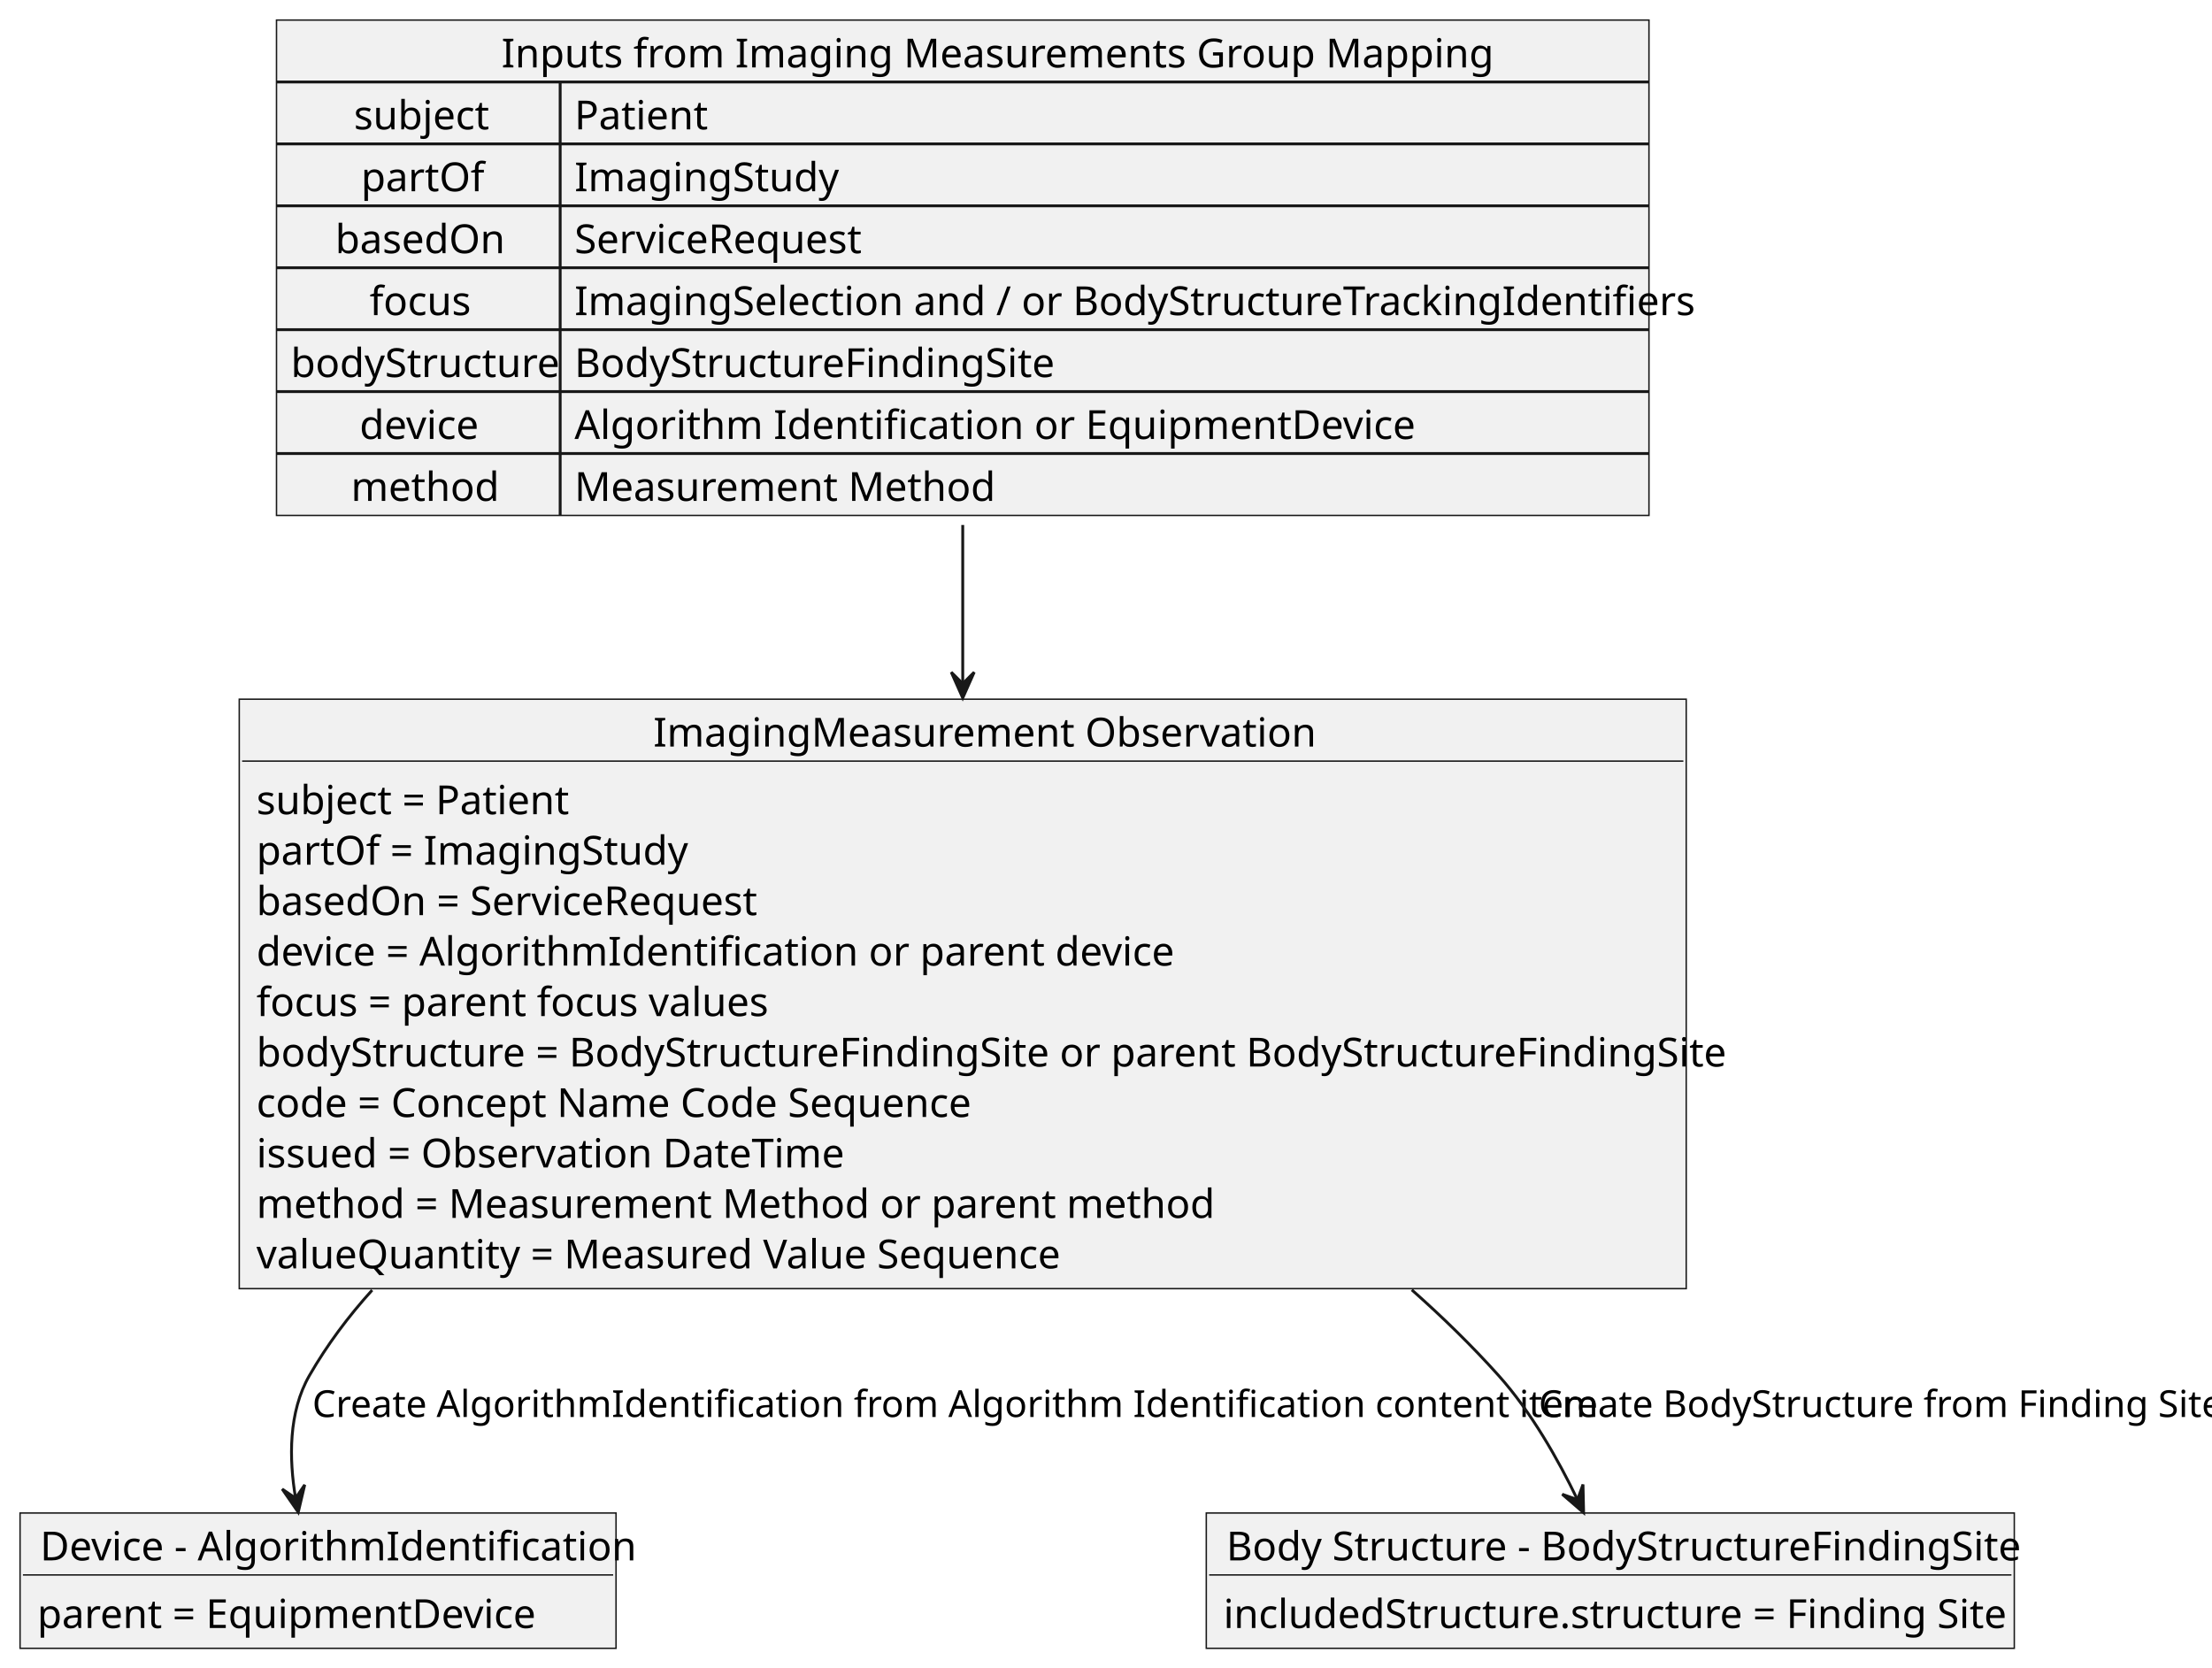
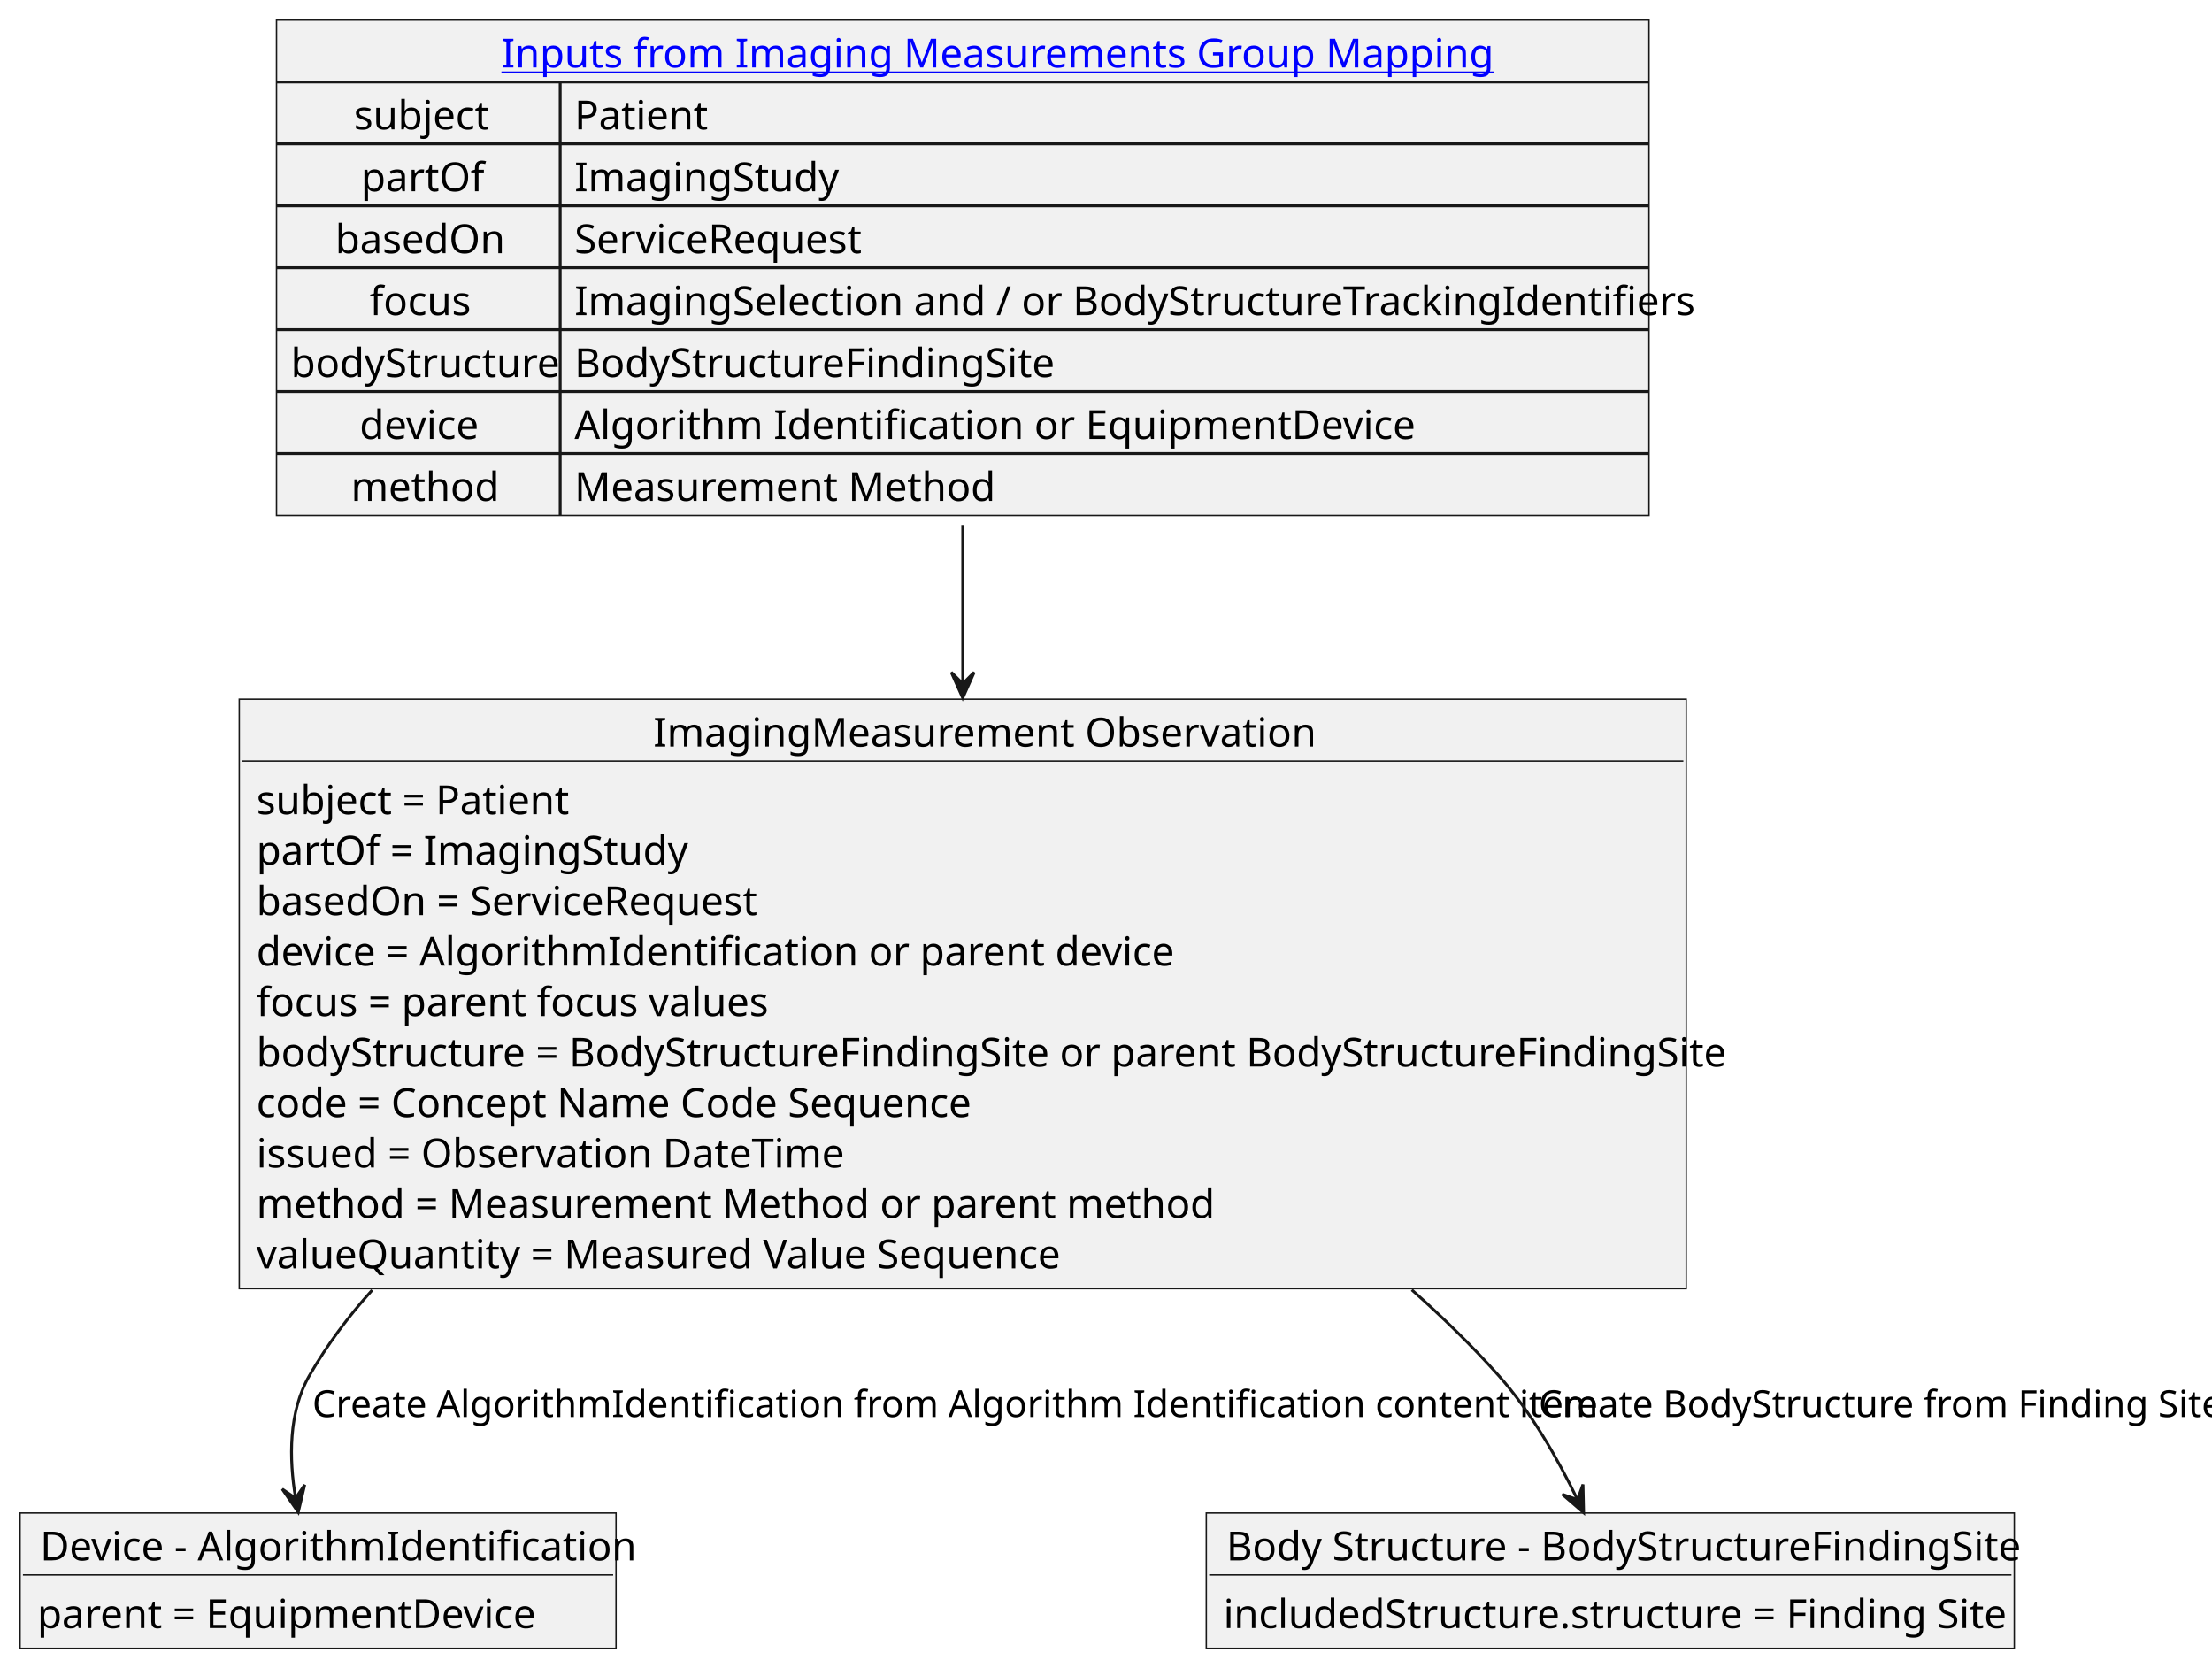
- <svg xmlns="http://www.w3.org/2000/svg" contentStyleType="text/css" height="582px" preserveAspectRatio="none" style="width:772px;height:582px;background:#FFFFFF;" version="1.1" viewBox="0 0 772 582" width="772px" zoomAndPan="magnify">
+ <svg xmlns="http://www.w3.org/2000/svg" xmlns:xlink="http://www.w3.org/1999/xlink" contentStyleType="text/css" height="582px" preserveAspectRatio="none" style="width:772px;height:582px;background:#FFFFFF;" version="1.1" viewBox="0 0 772 582" width="772px" zoomAndPan="magnify">
  <defs />
  <g>
    <g id="elem_inputs">
      <rect fill="#F1F1F1" height="172.875" style="stroke:#181818;stroke-width:0.5;" width="479" x="96.5" y="7" />
-       <text fill="#000000" font-family="sans-serif" font-size="14" lengthAdjust="spacing" textLength="322" x="175" y="23.533">Inputs from Imaging Measurements Group Mapping</text>
+       <a href="mapping.html#imaging-measurement-group-mapping" target="_top" title="mapping.html#imaging-measurement-group-mapping" xlink:actuate="onRequest" xlink:href="mapping.html#imaging-measurement-group-mapping" xlink:show="new" xlink:title="mapping.html#imaging-measurement-group-mapping" xlink:type="simple">
+         <text fill="#0000FF" font-family="sans-serif" font-size="14" lengthAdjust="spacing" text-decoration="underline" textLength="322" x="175" y="23.533">Inputs from Imaging Measurements Group Mapping</text>
+       </a>
      <line style="stroke:#181818;stroke-width:1.0;" x1="96.5" x2="575.5" y1="28.609" y2="28.609" />
      <text fill="#000000" font-family="sans-serif" font-size="14" lengthAdjust="spacing" textLength="45" x="123.5" y="45.143">subject</text>
      <text fill="#000000" font-family="sans-serif" font-size="14" lengthAdjust="spacing" textLength="44" x="200.5" y="45.143">Patient</text>
      <line style="stroke:#181818;stroke-width:1.0;" x1="195.5" x2="195.5" y1="28.609" y2="50.219" />
      <line style="stroke:#181818;stroke-width:1.0;" x1="96.5" x2="575.5" y1="50.219" y2="50.219" />
      <text fill="#000000" font-family="sans-serif" font-size="14" lengthAdjust="spacing" textLength="40" x="126" y="66.752">partOf</text>
      <text fill="#000000" font-family="sans-serif" font-size="14" lengthAdjust="spacing" textLength="85" x="200.5" y="66.752">ImagingStudy</text>
      <line style="stroke:#181818;stroke-width:1.0;" x1="195.5" x2="195.5" y1="50.219" y2="71.828" />
      <line style="stroke:#181818;stroke-width:1.0;" x1="96.5" x2="575.5" y1="71.828" y2="71.828" />
      <text fill="#000000" font-family="sans-serif" font-size="14" lengthAdjust="spacing" textLength="58" x="117" y="88.361">basedOn</text>
      <text fill="#000000" font-family="sans-serif" font-size="14" lengthAdjust="spacing" textLength="100" x="200.5" y="88.361">ServiceRequest</text>
      <line style="stroke:#181818;stroke-width:1.0;" x1="195.5" x2="195.5" y1="71.828" y2="93.438" />
      <line style="stroke:#181818;stroke-width:1.0;" x1="96.5" x2="575.5" y1="93.438" y2="93.438" />
      <text fill="#000000" font-family="sans-serif" font-size="14" lengthAdjust="spacing" textLength="34" x="129" y="109.971">focus</text>
      <text fill="#000000" font-family="sans-serif" font-size="14" lengthAdjust="spacing" textLength="370" x="200.5" y="109.971">ImagingSelection and / or BodyStructureTrackingIdentifiers</text>
      <line style="stroke:#181818;stroke-width:1.0;" x1="195.5" x2="195.5" y1="93.438" y2="115.047" />
      <line style="stroke:#181818;stroke-width:1.0;" x1="96.5" x2="575.5" y1="115.047" y2="115.047" />
      <text fill="#000000" font-family="sans-serif" font-size="14" lengthAdjust="spacing" textLength="89" x="101.5" y="131.58">bodyStructure</text>
      <text fill="#000000" font-family="sans-serif" font-size="14" lengthAdjust="spacing" textLength="161" x="200.5" y="131.58">BodyStructureFindingSite</text>
      <line style="stroke:#181818;stroke-width:1.0;" x1="195.5" x2="195.5" y1="115.047" y2="136.656" />
      <line style="stroke:#181818;stroke-width:1.0;" x1="96.5" x2="575.5" y1="136.656" y2="136.656" />
      <text fill="#000000" font-family="sans-serif" font-size="14" lengthAdjust="spacing" textLength="41" x="125.5" y="153.19">device</text>
      <text fill="#000000" font-family="sans-serif" font-size="14" lengthAdjust="spacing" textLength="273" x="200.5" y="153.19">Algorithm Identification or EquipmentDevice</text>
      <line style="stroke:#181818;stroke-width:1.0;" x1="195.5" x2="195.5" y1="136.656" y2="158.266" />
      <line style="stroke:#181818;stroke-width:1.0;" x1="96.5" x2="575.5" y1="158.266" y2="158.266" />
      <text fill="#000000" font-family="sans-serif" font-size="14" lengthAdjust="spacing" textLength="47" x="122.5" y="174.799">method</text>
      <text fill="#000000" font-family="sans-serif" font-size="14" lengthAdjust="spacing" textLength="137" x="200.5" y="174.799">Measurement Method</text>
      <line style="stroke:#181818;stroke-width:1.0;" x1="195.5" x2="195.5" y1="158.266" y2="179.875" />
    </g>
    <g id="elem_AlgorithmIdentification">
      <rect fill="#F1F1F1" height="47.219" style="stroke:#181818;stroke-width:0.5;" width="208" x="7" y="528" />
      <text fill="#000000" font-family="sans-serif" font-size="14" lengthAdjust="spacing" textLength="194" x="14" y="544.533">Device - AlgorithmIdentification</text>
      <line style="stroke:#181818;stroke-width:0.5;" x1="8" x2="214" y1="549.609" y2="549.609" />
      <text fill="#000000" font-family="sans-serif" font-size="14" lengthAdjust="spacing" textLength="167" x="13" y="568.143">parent = EquipmentDevice</text>
    </g>
    <g id="elem_BodyStructureFindingSite">
      <rect fill="#F1F1F1" height="47.219" style="stroke:#181818;stroke-width:0.5;" width="282" x="421" y="528" />
      <text fill="#000000" font-family="sans-serif" font-size="14" lengthAdjust="spacing" textLength="268" x="428" y="544.533">Body Structure - BodyStructureFindingSite</text>
      <line style="stroke:#181818;stroke-width:0.5;" x1="422" x2="702" y1="549.609" y2="549.609" />
      <text fill="#000000" font-family="sans-serif" font-size="14" lengthAdjust="spacing" textLength="262" x="427" y="568.143">includedStructure.structure = Finding Site</text>
    </g>
    <g id="elem_imagingMeasurement">
      <rect fill="#F1F1F1" height="205.703" style="stroke:#181818;stroke-width:0.5;" width="505" x="83.5" y="244" />
      <text fill="#000000" font-family="sans-serif" font-size="14" lengthAdjust="spacing" textLength="216" x="228" y="260.533">ImagingMeasurement Observation</text>
      <line style="stroke:#181818;stroke-width:0.5;" x1="84.5" x2="587.5" y1="265.609" y2="265.609" />
      <text fill="#000000" font-family="sans-serif" font-size="14" lengthAdjust="spacing" textLength="105" x="89.5" y="284.143">subject = Patient</text>
      <text fill="#000000" font-family="sans-serif" font-size="14" lengthAdjust="spacing" textLength="141" x="89.5" y="301.752">partOf = ImagingStudy</text>
      <text fill="#000000" font-family="sans-serif" font-size="14" lengthAdjust="spacing" textLength="174" x="89.5" y="319.361">basedOn = ServiceRequest</text>
      <text fill="#000000" font-family="sans-serif" font-size="14" lengthAdjust="spacing" textLength="302" x="89.5" y="336.971">device = AlgorithmIdentification or parent device</text>
      <text fill="#000000" font-family="sans-serif" font-size="14" lengthAdjust="spacing" textLength="174" x="89.5" y="354.58">focus = parent focus values</text>
      <text fill="#000000" font-family="sans-serif" font-size="14" lengthAdjust="spacing" textLength="493" x="89.5" y="372.19">bodyStructure = BodyStructureFindingSite or parent BodyStructureFindingSite</text>
      <text fill="#000000" font-family="sans-serif" font-size="14" lengthAdjust="spacing" textLength="246" x="89.5" y="389.799">code = Concept Name Code Sequence</text>
      <text fill="#000000" font-family="sans-serif" font-size="14" lengthAdjust="spacing" textLength="199" x="89.5" y="407.408">issued = Observation DateTime</text>
      <text fill="#000000" font-family="sans-serif" font-size="14" lengthAdjust="spacing" textLength="313" x="89.5" y="425.018">method = Measurement Method or parent method</text>
      <text fill="#000000" font-family="sans-serif" font-size="14" lengthAdjust="spacing" textLength="274" x="89.5" y="442.627">valueQuantity = Measured Value Sequence</text>
    </g>
    <g id="link_imagingMeasurement_AlgorithmIdentification">
      <path codeLine="33" d="M129.88,450.22 C121.57,459.39 114.17,469.3 108,480 C100.64,492.76 100.86,509.09 103.16,522.81 " fill="none" id="imagingMeasurement-to-AlgorithmIdentification" style="stroke:#181818;stroke-width:1.0;" />
      <polygon fill="#181818" points="104.09,527.74,106.349,518.154,103.162,522.827,98.489,519.639,104.09,527.74" style="stroke:#181818;stroke-width:1.0;" />
      <text fill="#000000" font-family="sans-serif" font-size="13" lengthAdjust="spacing" textLength="409" x="109" y="494.495">Create AlgorithmIdentification from Algorithm Identification content item</text>
    </g>
    <g id="link_imagingMeasurement_BodyStructureFindingSite">
      <path codeLine="34" d="M492.72,450.12 C503.48,459.65 513.72,469.64 523,480 C534.41,492.73 543.81,509.37 550.52,523.28 " fill="none" id="imagingMeasurement-to-BodyStructureFindingSite" style="stroke:#181818;stroke-width:1.0;" />
      <polygon fill="#181818" points="552.69,527.89,552.47,518.044,550.558,523.367,545.234,521.456,552.69,527.89" style="stroke:#181818;stroke-width:1.0;" />
      <text fill="#000000" font-family="sans-serif" font-size="13" lengthAdjust="spacing" textLength="227" x="537" y="494.495">Create BodyStructure from Finding Site</text>
    </g>
    <g id="link_inputs_imagingMeasurement">
      <path codeLine="36" d="M336,183.2 C336,201.06 336,220 336,238.41 " fill="none" id="inputs-to-imagingMeasurement" style="stroke:#181818;stroke-width:1.0;" />
      <polygon fill="#181818" points="336,243.58,340,234.58,336,238.58,332,234.58,336,243.58" style="stroke:#181818;stroke-width:1.0;" />
    </g>
  </g>
</svg>
